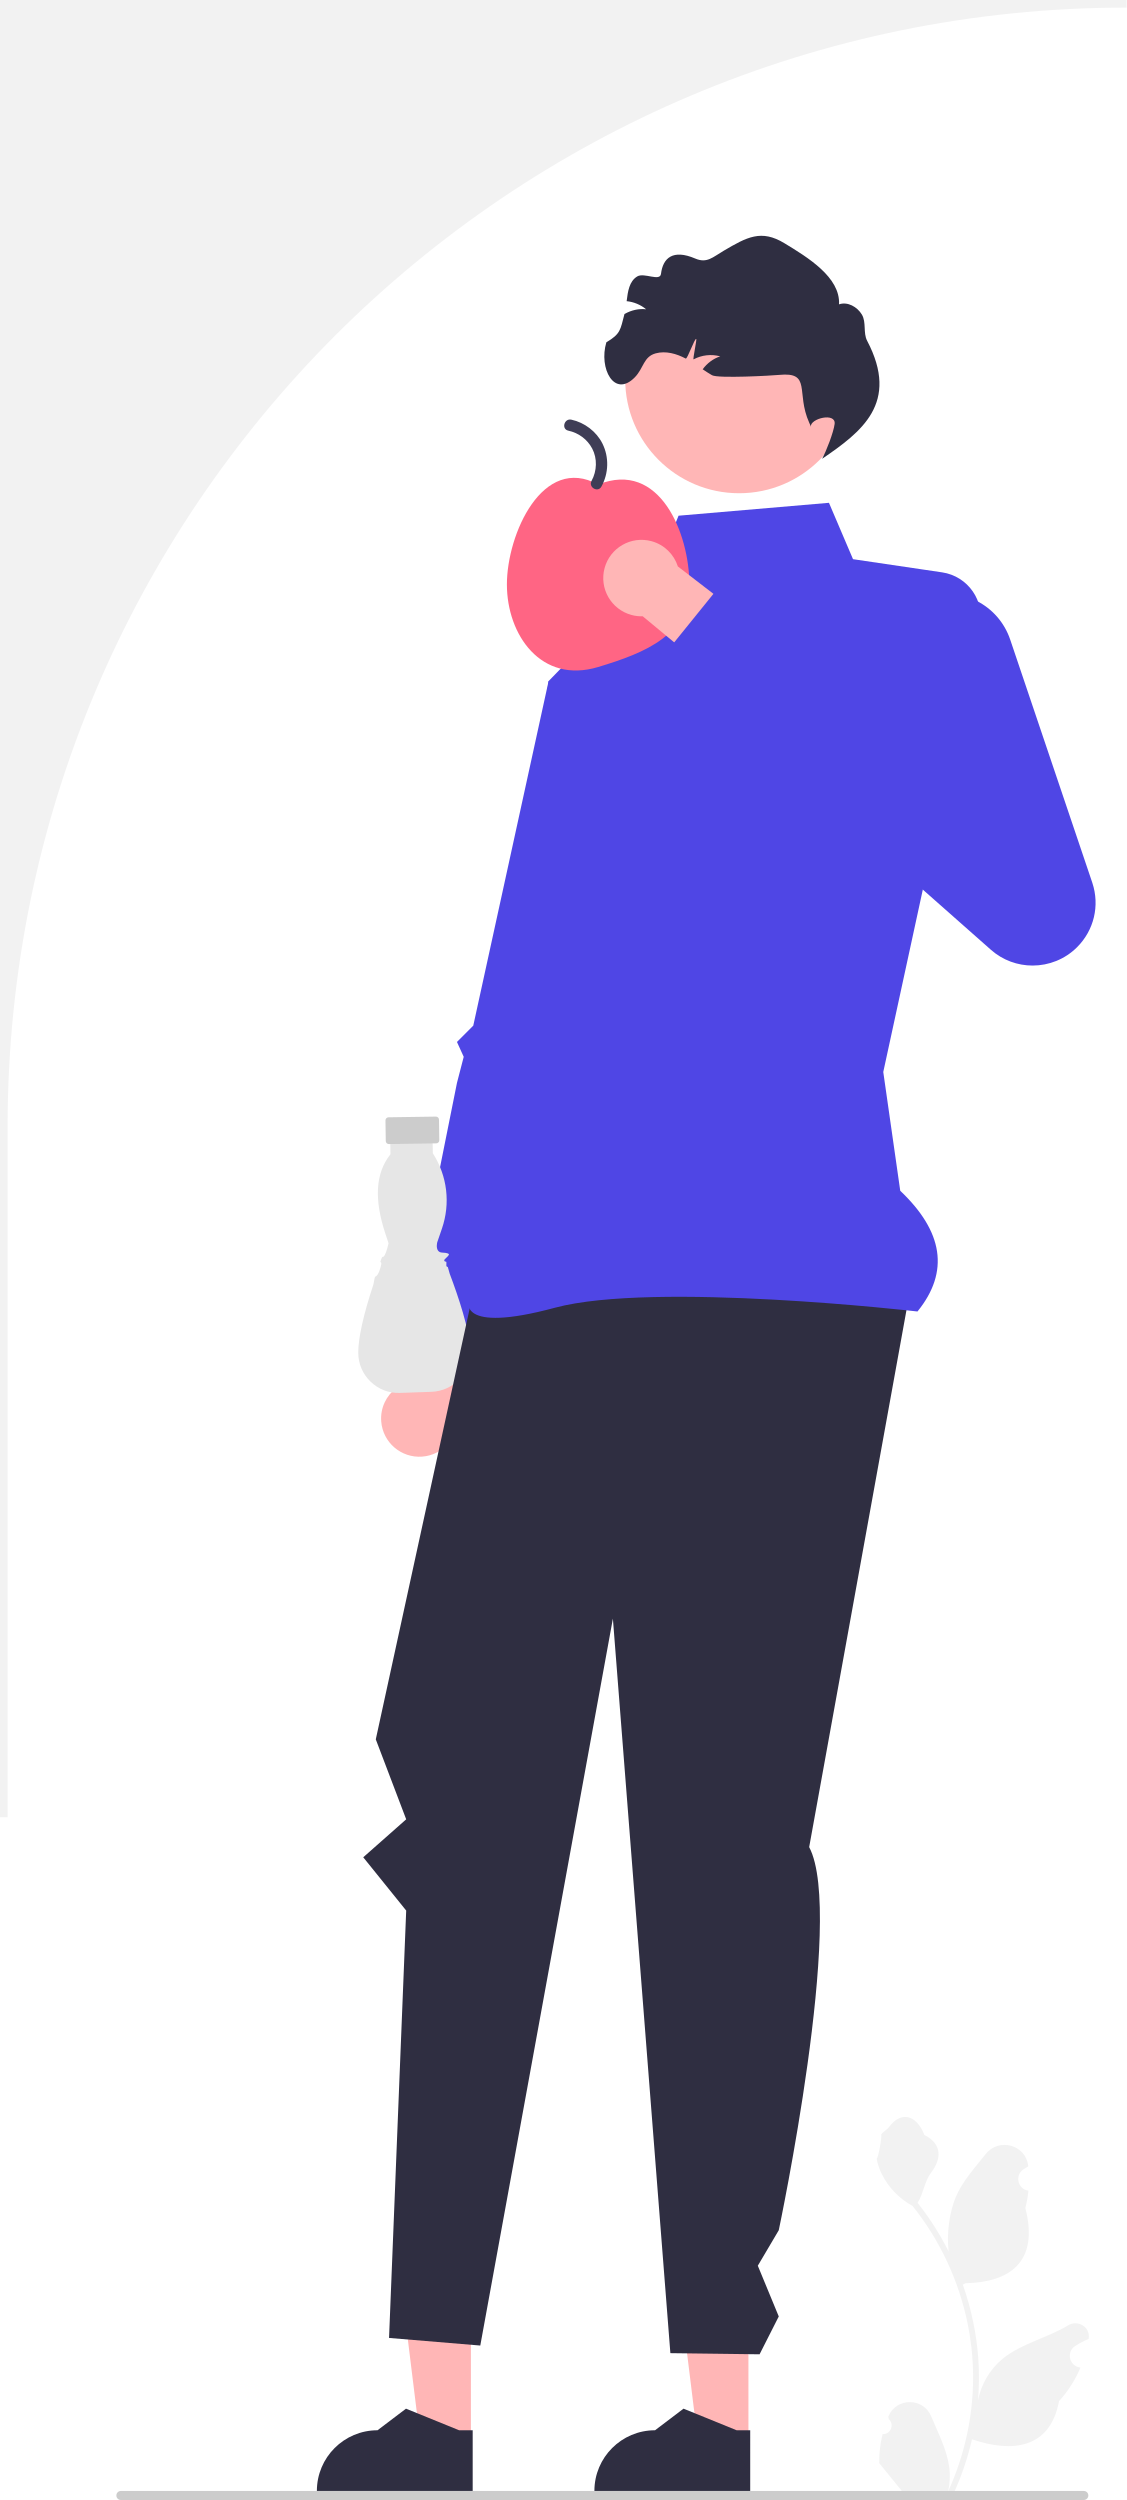
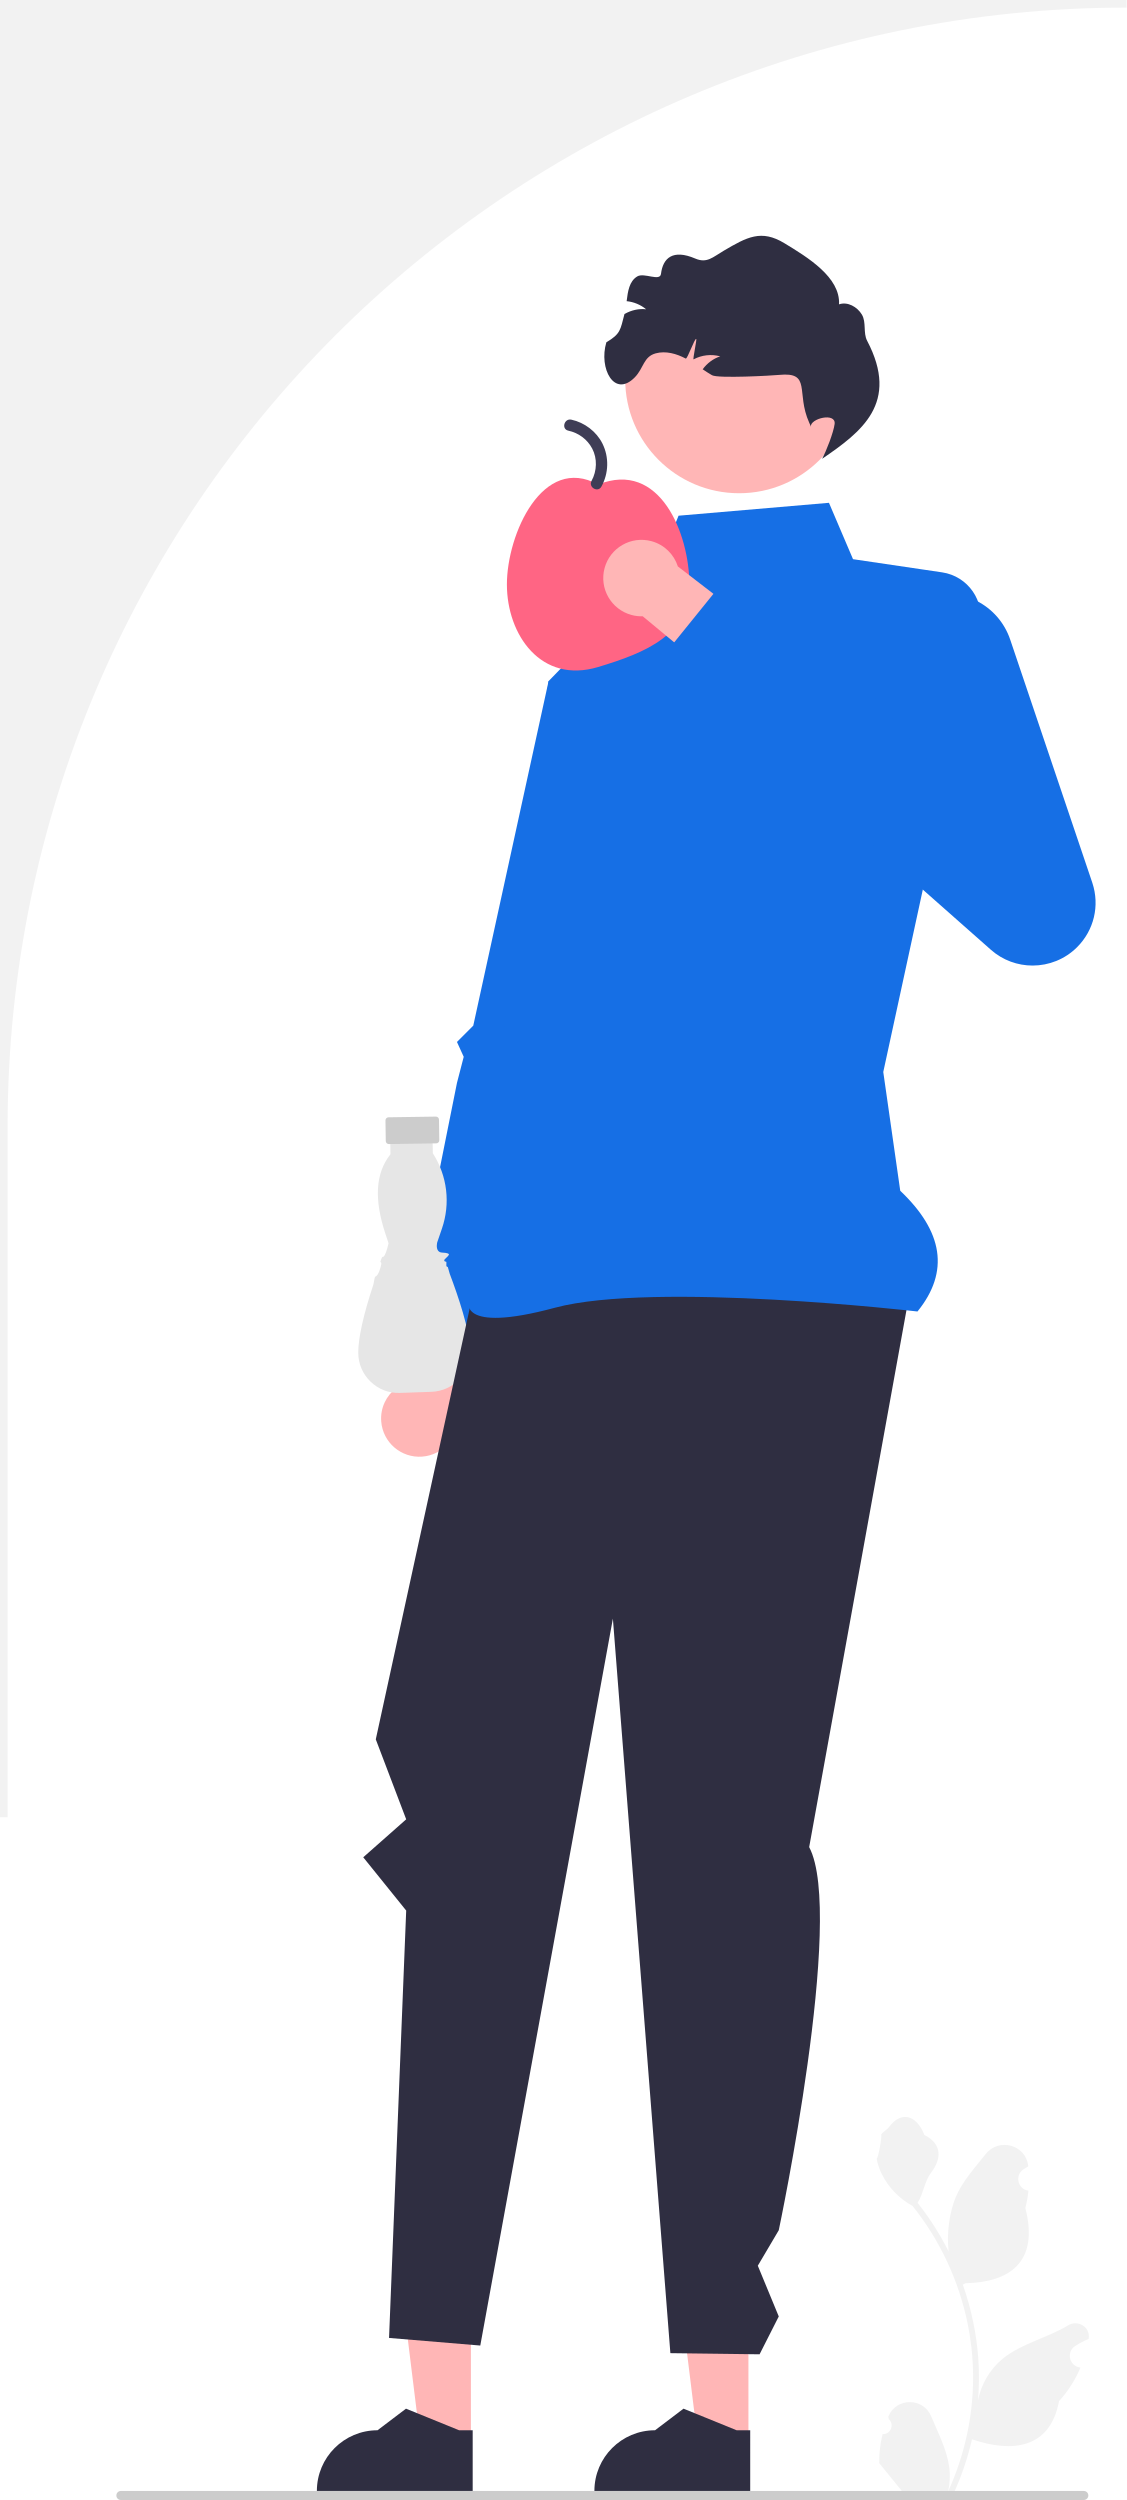
<svg xmlns="http://www.w3.org/2000/svg" id="a" width="296.347" height="657.602" viewBox="0 0 296.347 657.602">
  <path d="M0,478V0H296.347V2h-0c-162.563,0-294.346,131.783-294.346,294.346v181.654H0Z" fill="#f2f2f2" />
  <g>
    <path d="M104.24,365.114l9.4-28.529,17.046,3.096-11.012,29.809c.351,.905,.578,1.875,.653,2.893,.411,5.538-3.745,10.36-9.283,10.77s-10.36-3.745-10.77-9.283c-.262-3.532,1.338-6.766,3.965-8.757Z" fill="#ffb6b6" />
-     <polygon points="152.178 177.135 144.302 179.16 124.488 269.792 120.199 274.081 121.977 277.985 120.199 284.851 107.128 350.04 136.072 361.566 165.552 227.024 152.178 177.135" fill="#4F46E5" />
+     <polygon points="152.178 177.135 144.302 179.16 124.488 269.792 120.199 274.081 121.977 277.985 120.199 284.851 107.128 350.04 136.072 361.566 165.552 227.024 152.178 177.135" fill="#166FE5" />
    <g>
      <path d="M100.032,331.956c.019,.004,.036,.01,.051,.016,.243,.097,.225,.379,.219,.472-.031,.493-.73,3.11-1.496,3.308-.235,.06-.342,.748-.42,1.249-.055,.352-.112,.716-.212,1.02-2.579,7.785-3.941,13.931-3.939,17.773,.001,2.91,1.153,5.623,3.243,7.64,2.084,2.011,4.818,3.074,7.719,2.961l8.299-.291c2.867-.1,5.51-1.323,7.442-3.443,1.945-2.134,2.925-4.902,2.759-7.794-.311-5.398-3.114-13.769-5.41-19.841-.094-.248-.178-.588-.258-.916-.069-.28-.167-.677-.248-.871-.091,.016-.161-.019-.188-.033-.214-.111-.199-.343-.18-.635,.012-.181,.039-.606-.058-.702-.014-.014-.054-.014-.076-.011-.26,.022-.36-.117-.396-.2-.107-.248,.079-.418,.417-.725,.258-.235,.862-.784,.775-1.023-.023-.062-.215-.372-1.797-.43-.45-.016-.814-.194-1.051-.513-.574-.771-.228-2.133-.213-2.191l1.232-3.597c2.275-6.639,1.418-13.841-2.353-19.759l-.045-.07-.056-3.762-11.146,.167,.058,3.866-.064,.082c-3.855,4.92-4.274,11.712-1.282,20.765l.85,2.57-.019,.081c-.353,1.472-.877,3.27-1.368,3.476-.078,.033-.16,.041-.238,.024-.174,.195-.437,.887-.546,1.335Z" fill="#e6e6e6" />
      <path d="M102.187,293.896c-.445,.007-.801,.374-.794,.818l.081,5.428c.007,.445,.374,.801,.818,.794l12.467-.187c.445-.007,.801-.374,.794-.818l-.081-5.428c-.007-.445-.374-.801-.818-.794l-12.467,.187Z" fill="#ccc" />
    </g>
    <g>
      <polygon points="196.865 641.825 183.538 641.824 177.198 590.419 196.868 590.421 196.865 641.825" fill="#ffb6b6" />
      <path d="M197.334,655.728l-40.982-.002v-.518c.001-8.809,7.142-15.951,15.952-15.951h.001l7.486-5.679,13.967,5.68,3.578,0-.001,16.47Z" fill="#2f2e41" />
    </g>
    <g>
      <polygon points="123.865 641.825 110.538 641.824 104.198 590.419 123.868 590.421 123.865 641.825" fill="#ffb6b6" />
      <path d="M124.334,655.728l-40.982-.002v-.518c.001-8.809,7.142-15.951,15.952-15.951h.001l7.486-5.679,13.967,5.68,3.578,0-.001,16.47Z" fill="#2f2e41" />
    </g>
    <path d="M232.158,640.269c2.066,.129,3.208-2.437,1.645-3.933l-.155-.618c.02-.05,.041-.099,.062-.148,2.089-4.982,9.17-4.947,11.241,.042,1.839,4.428,4.179,8.864,4.756,13.546,.258,2.067,.142,4.172-.316,6.2,4.308-9.411,6.575-19.687,6.575-30.021,0-2.597-.142-5.193-.433-7.783-.239-2.119-.568-4.224-.995-6.31-2.306-11.277-7.299-22.018-14.5-30.99-3.462-1.892-6.349-4.851-8.093-8.397-.626-1.279-1.117-2.655-1.35-4.056,.394,.052,1.486-5.949,1.188-6.317,.549-.833,1.532-1.247,2.131-2.06,2.982-4.043,7.091-3.337,9.236,2.157,4.582,2.313,4.627,6.148,1.815,9.837-1.789,2.347-2.035,5.522-3.604,8.035,.162,.207,.329,.407,.491,.614,2.961,3.798,5.522,7.88,7.681,12.169-.61-4.766,.291-10.508,1.826-14.21,1.748-4.217,5.025-7.769,7.91-11.415,3.466-4.379,10.573-2.468,11.184,3.083,.006,.054,.012,.107,.017,.161-.429,.242-.848,.499-1.259,.77-2.339,1.547-1.531,5.174,1.241,5.602l.063,.01c-.155,1.544-.42,3.074-.807,4.579,3.702,14.316-4.29,19.53-15.701,19.764-.252,.129-.497,.258-.749,.381,1.156,3.255,2.08,6.594,2.764,9.979,.614,2.99,1.04,6.013,1.279,9.049,.297,3.83,.271,7.68-.052,11.503l.019-.136c.82-4.211,3.107-8.145,6.427-10.87,4.946-4.063,11.933-5.559,17.268-8.824,2.568-1.572,5.859,.459,5.411,3.437l-.022,.143c-.794,.323-1.569,.698-2.319,1.117-.429,.242-.848,.499-1.259,.77-2.339,1.547-1.531,5.174,1.241,5.602l.063,.01c.045,.006,.084,.013,.129,.019-1.363,3.236-3.262,6.239-5.639,8.829-2.315,12.497-12.256,13.683-22.89,10.044h-.006c-1.163,5.064-2.861,10.011-5.044,14.726h-18.02c-.065-.2-.123-.407-.181-.607,1.666,.103,3.346,.006,4.986-.297-1.337-1.641-2.674-3.294-4.011-4.935-.032-.032-.058-.065-.084-.097-.678-.84-1.363-1.673-2.041-2.512l-0-.001c-.042-2.578,.267-5.147,.879-7.64l.001-0Z" fill="#f2f2f2" />
    <path d="M30.607,656.412c0,.66,.53,1.19,1.19,1.19h253.29c.66,0,1.19-.53,1.19-1.19,0-.66-.53-1.19-1.19-1.19H31.797c-.66,0-1.19,.53-1.19,1.19Z" fill="#ccc" />
    <path d="M230.582,324.064l-103.736,4.973-28,128.482,8,21.037-11.298,9.986,11.298,14.014-4.511,112.419,24,2,34.879-191.205,15.121,193.205,23.465,.303,5.046-9.956-5.511-13.346,5.511-9.331s17.511-82.89,8-100.78l28.969-159.874-11.233-1.927Z" fill="#2f2e41" />
-     <path d="M218.048,132.26l-39.559,3.391-5.749,14.207-28.437,29.302-20.967,162.816s-3.357,9.009,22.643,2.009,95.357,.991,95.357,.991c8.501-10.484,6.726-21.07-4.536-31.751l-4.464-31.249,25.392-117.089c1.463-6.747-3.087-13.325-9.917-14.335l-23.433-3.465-6.328-14.828Z" fill="#4F46E5" />
+     <path d="M218.048,132.26l-39.559,3.391-5.749,14.207-28.437,29.302-20.967,162.816s-3.357,9.009,22.643,2.009,95.357,.991,95.357,.991c8.501-10.484,6.726-21.07-4.536-31.751l-4.464-31.249,25.392-117.089c1.463-6.747-3.087-13.325-9.917-14.335l-23.433-3.465-6.328-14.828Z" fill="#166FE5" />
    <circle cx="194.416" cy="99.78" r="29.961" fill="#ffb6b6" />
    <path d="M159.494,90.044c-2.053,6.873,2.101,14.733,7.49,9.203,2.36-2.421,2.257-5.437,5.518-6.309,2.633-.707,5.467,.101,7.87,1.376,.429,.225,2.349-5.39,2.755-5.146,.268-.179-.971,5.512-.685,5.357,2.115-1.146,4.684-1.435,7.007-.788-1.853,.594-3.469,1.835-4.616,3.402,.804,.539,1.618,1.079,2.451,1.557,1.566,.903,15.846,.1,17.646-.08,8.64-.863,4.357,4.643,7.922,12.56,.089,.198,.179,.399,.27,.602l.138,.507c-.226-2.232,6.679-3.895,6.279-.753-.284,2.23-2.214,7.188-3.296,9.157,10.359-7.078,20.446-14.659,11.853-31.041-1.103-2.102-.169-4.853-1.387-6.902-1.219-2.039-3.761-3.47-6.01-2.692,.376-7.124-8.271-12.375-14.365-16.078-6.104-3.704-9.845-1.621-16,2-2.875,1.687-4.378,3.35-7.451,2.032-5.916-2.536-8.512-.123-9.015,4.022-.256,2.107-4.427-.415-6.248,.683-2.11,1.274-2.471,3.942-2.788,6.508,1.86,.184,3.681,.927,5.123,2.132-1.929-.225-3.915,.246-5.602,1.201-.034,.017-.068,.034-.092,.052-1.115,4.242-1.001,5.182-4.768,7.437Z" fill="#2f2e41" />
    <g>
      <path d="M133.335,153.738c0,13.255,9,26.238,24,21.714,12.69-3.827,24-8.459,24-21.714s-7.714-32.857-24-26.286c-14.571-8-24,13.031-24,26.286Z" fill="#ff6584" />
      <path d="M158.199,127.991c1.915-3.486,2.047-7.744,.268-11.313-1.585-3.179-4.723-5.546-8.182-6.291-1.883-.405-2.687,2.486-.798,2.893,2.687,.578,4.996,2.266,6.285,4.708,1.386,2.628,1.255,5.909-.163,8.489-.93,1.693,1.66,3.209,2.59,1.514h0Z" fill="#3f3d56" />
    </g>
    <path d="M178.306,148.996l23.799,18.327-8.573,15.056-24.472-20.272c-.97,.031-1.961-.076-2.946-.343-5.361-1.448-8.532-6.968-7.084-12.329,1.448-5.361,6.968-8.532,12.329-7.084,3.419,.924,5.94,3.506,6.947,6.644Z" fill="#ffb6b6" />
-     <path d="M271.615,253.981c-3.909,0-7.825-1.372-10.957-4.141l-86.725-76.65,23.035-28.498,47.784,56.205-4.808-42.829,3.656-1.133c9.22-2.856,19.035,2.159,22.123,11.304l21.613,64.005c1.975,5.974,.438,12.449-4.012,16.898-3.215,3.215-7.458,4.838-11.71,4.839Z" fill="#4F46E5" />
+     <path d="M271.615,253.981c-3.909,0-7.825-1.372-10.957-4.141l-86.725-76.65,23.035-28.498,47.784,56.205-4.808-42.829,3.656-1.133c9.22-2.856,19.035,2.159,22.123,11.304l21.613,64.005c1.975,5.974,.438,12.449-4.012,16.898-3.215,3.215-7.458,4.838-11.71,4.839Z" fill="#166FE5" />
  </g>
</svg>
